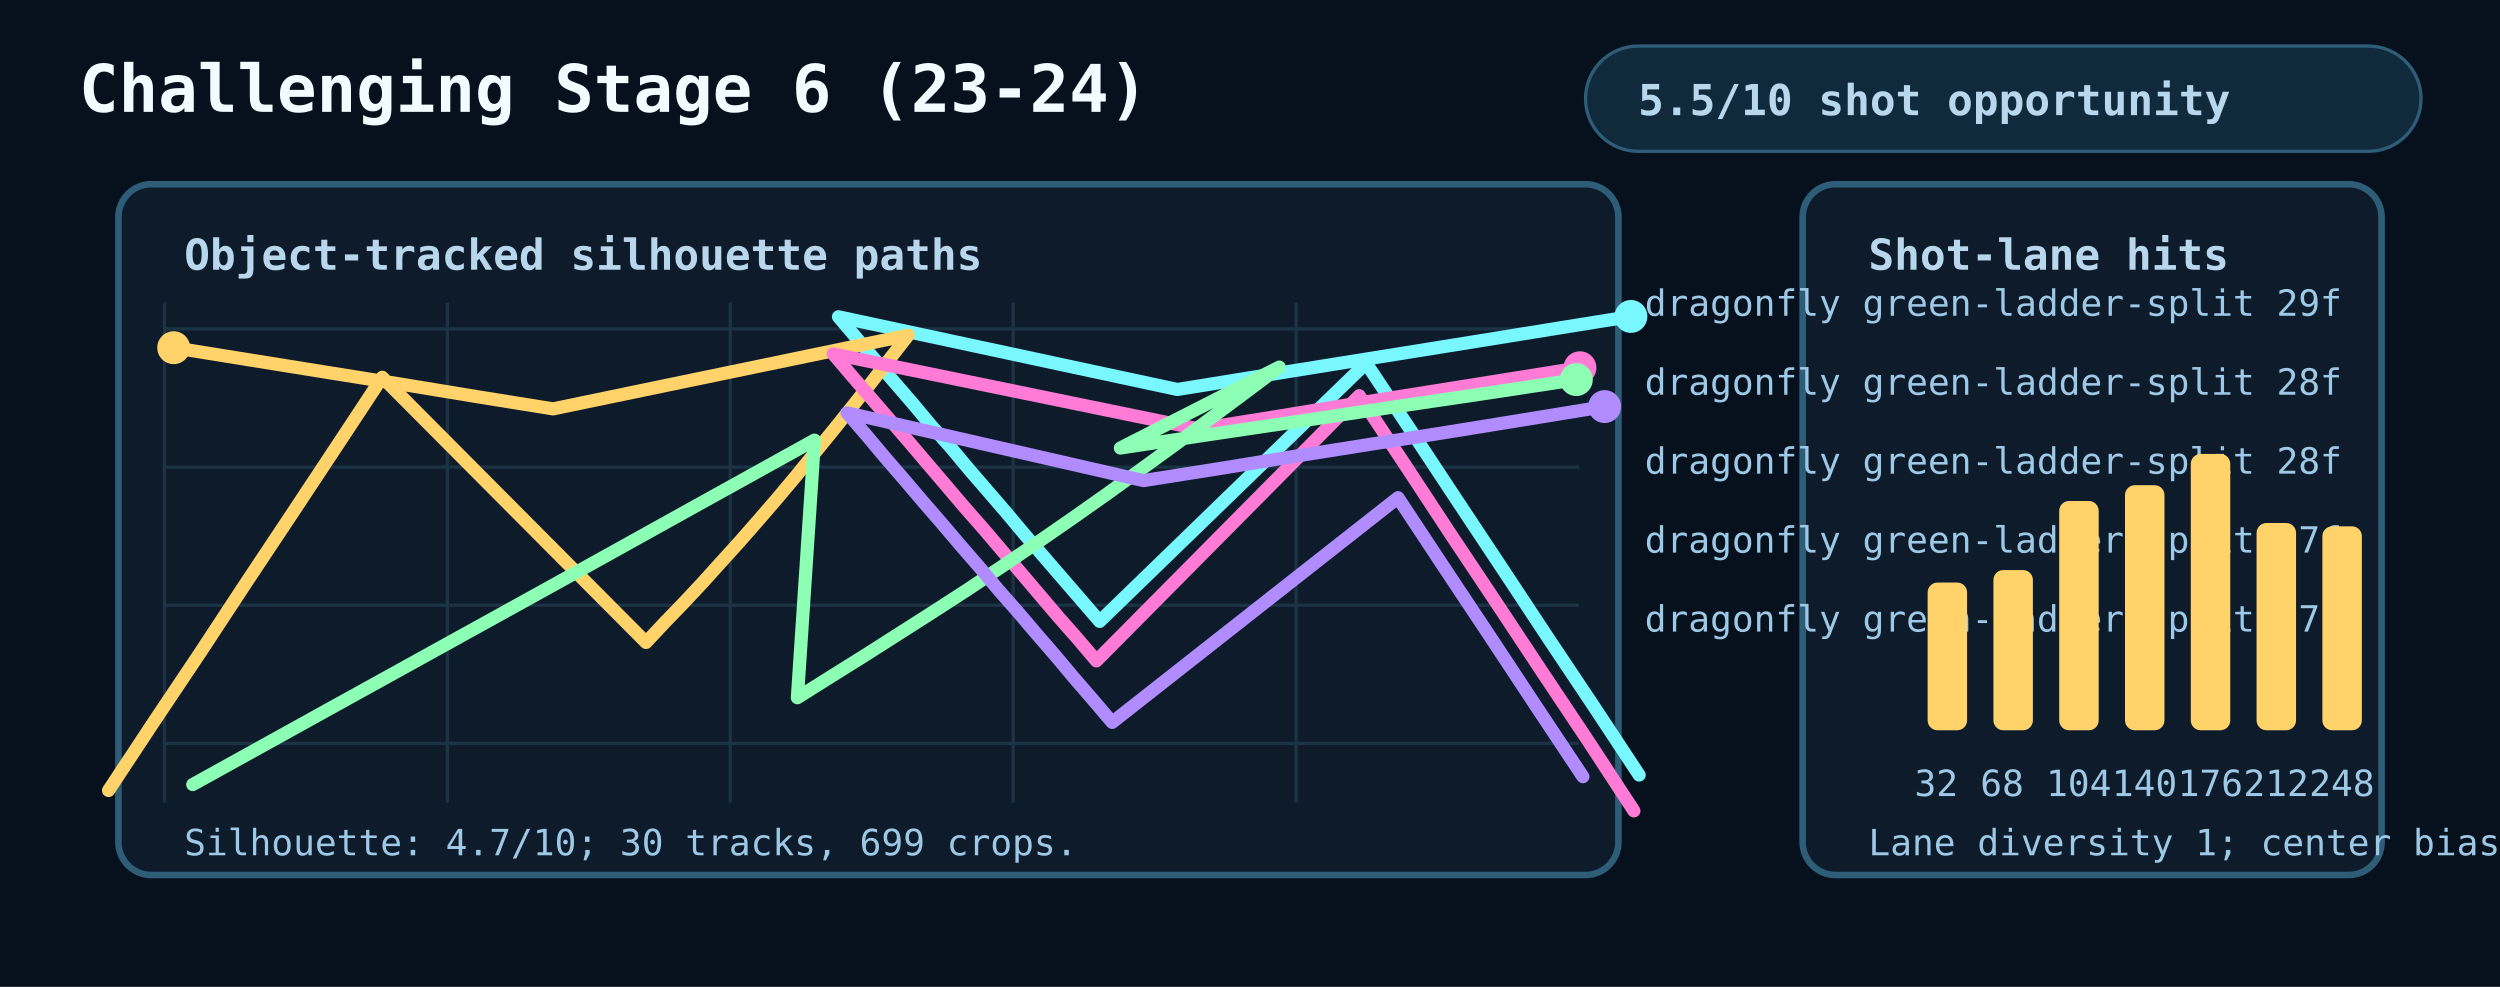
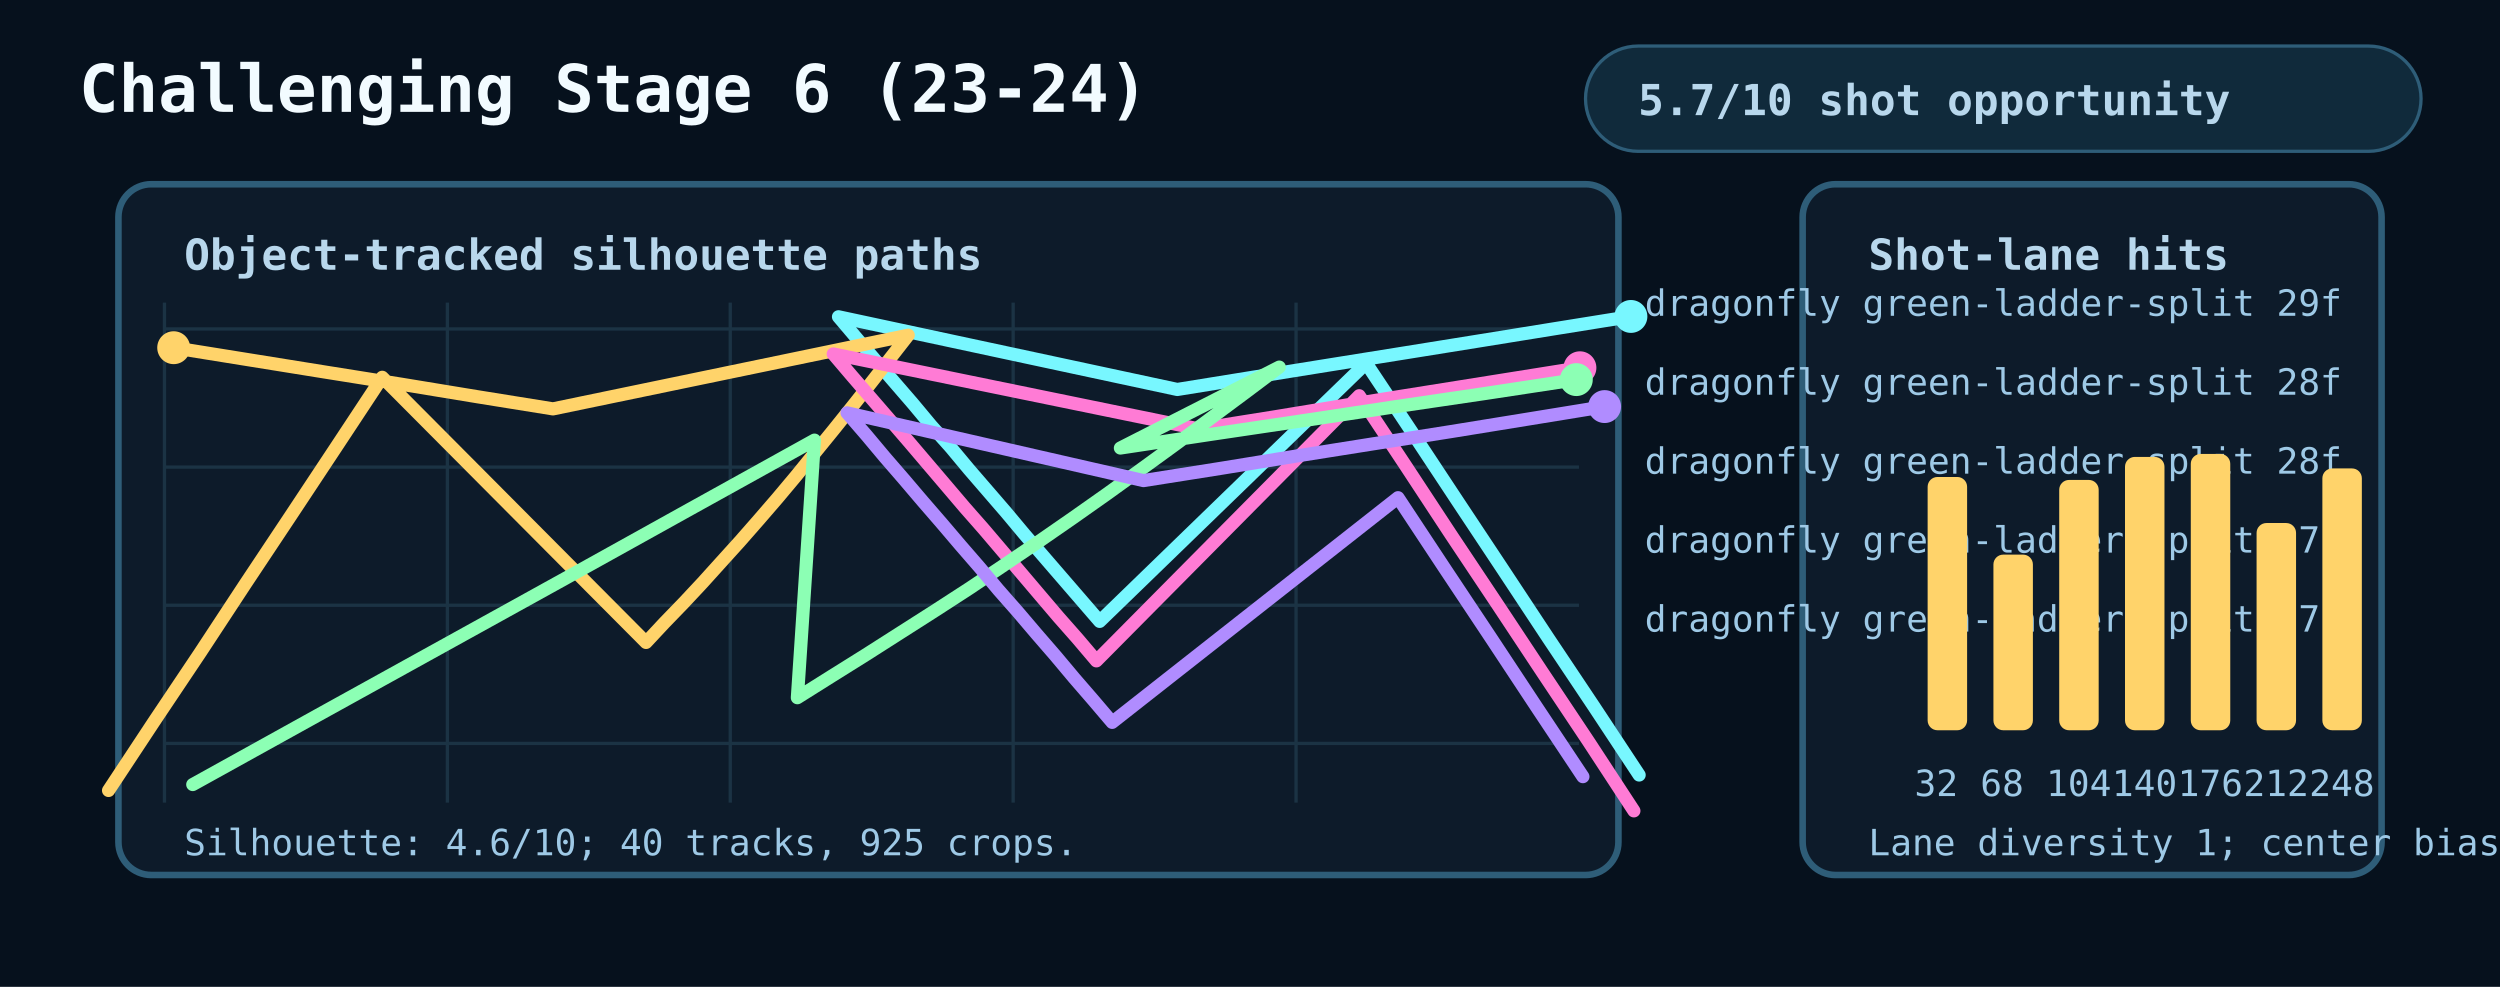
<svg xmlns="http://www.w3.org/2000/svg" width="760" height="300" viewBox="0 0 760 300" role="img" aria-labelledby="title desc">
  <style>
    .bg{fill:#06111d}.panel{fill:#0d1b2a;stroke:#2e5d78;stroke-width:2}.grid{stroke:#1b3344;stroke-width:1}.text{fill:#f2fbff;font:700 20px ui-monospace,Menlo,monospace}.small{fill:#b8d7ec;font:700 13px ui-monospace,Menlo,monospace}.tiny{fill:#9ec9e6;font:11px ui-monospace,Menlo,monospace}.pill{fill:#102a3b;stroke:#2e5d78}
  </style>
  <rect class="bg" x="0" y="0" width="760" height="300" />
  <text class="text" x="24" y="34">Challenging Stage 6 (23-24)</text>
  <rect class="pill" x="482" y="14" width="254" height="32" rx="16" />
-   <text class="small" x="498" y="35">5.5/10 shot opportunity</text>
+   <text class="small" x="498" y="35">5.7/10 shot opportunity</text>
  <rect class="panel" x="36" y="56" width="456" height="210" rx="10" />
  <rect class="panel" x="548" y="56" width="176" height="210" rx="10" />
  <text class="small" x="56" y="82">Object-tracked silhouette paths</text>
  <text class="small" x="568" y="82">Shot-lane hits</text>
  <line class="grid" x1="50" y1="92" x2="50" y2="244" />
  <line class="grid" x1="136" y1="92" x2="136" y2="244" />
  <line class="grid" x1="222" y1="92" x2="222" y2="244" />
  <line class="grid" x1="308" y1="92" x2="308" y2="244" />
  <line class="grid" x1="394" y1="92" x2="394" y2="244" />
  <line class="grid" x1="50" y1="100" x2="480" y2="100" />
  <line class="grid" x1="50" y1="142" x2="480" y2="142" />
  <line class="grid" x1="50" y1="184" x2="480" y2="184" />
  <line class="grid" x1="50" y1="226" x2="480" y2="226" />
  <polyline points="495.8,96.2 472.8,99.9 449.9,103.6 426.9,107.3 403.8,111 380.8,114.7 357.9,118.4 254.9,96.3 260.5,102.9 266.2,109.6 271.9,116.2 277.6,122.8 283.1,129.4 289,136 294.5,142.6 300.2,149.2 305.9,155.8 311.5,162.5 317.2,169.1 322.9,175.7 328.6,182.3 334.3,188.9 415.3,110.4 429.2,131.3 443,152.2 456.8,173 470.6,193.9 484.5,214.7 498.3,235.6" fill="none" stroke="#78f7ff" stroke-width="4" stroke-linecap="round" stroke-linejoin="round" />
  <circle cx="495.8" cy="96.2" r="5" fill="#78f7ff" />
  <text class="tiny" x="500" y="96" fill="#78f7ff">dragonfly green-ladder-split 29f</text>
  <polyline points="52.8,105.7 75.8,109.4 98.8,113.1 122,116.8 145.1,120.6 168.1,124.3 276.1,101.9 270.4,109.2 264.7,116.5 259,123.7 253.3,130.8 247.6,137.8 242,144.7 236.3,151.5 230.6,158.1 224.9,164.6 219.2,170.9 213.6,177.1 207.9,183.2 202,189.3 196.4,195.3 116.2,114.7 102.4,135.6 88.5,156.6 74.6,177.5 60.8,198.5 46.8,219.4 33,240.3" fill="none" stroke="#ffd36a" stroke-width="4" stroke-linecap="round" stroke-linejoin="round" />
  <circle cx="52.8" cy="105.7" r="5" fill="#ffd36a" />
  <text class="tiny" x="500" y="120" fill="#ffd36a">dragonfly green-ladder-split 28f</text>
  <polyline points="480.3,111.8 457.1,115.5 433.9,119.2 410.7,122.9 387.6,126.7 364.4,130.4 253.3,107.6 259,114.3 264.7,120.9 270.5,127.6 276.2,134.2 281.9,140.9 287.6,147.6 293.3,154.3 299.1,160.9 304.8,167.6 310.5,174.3 316.1,180.9 321.8,187.6 327.7,194.3 333.3,200.9 413.2,120.3 427.2,141.4 441,162.4 455,183.4 468.9,204.4 482.9,225.4 496.7,246.5" fill="none" stroke="#ff7bd5" stroke-width="4" stroke-linecap="round" stroke-linejoin="round" />
  <circle cx="480.3" cy="111.8" r="5" fill="#ff7bd5" />
  <text class="tiny" x="500" y="144" fill="#ff7bd5">dragonfly green-ladder-split 28f</text>
  <polyline points="479.2,115.4 451.6,119.6 423.8,123.7 396,127.9 368.4,132 340.6,136.2 388.9,111.6 378.5,119.4 368,127.2 357.6,134.9 347,142.6 336.6,150.1 326.1,157.5 315.7,164.7 305.2,171.8 294.8,178.8 284.3,185.6 273.8,192.3 263.3,199 252.9,205.5 242.4,212.1 247.6,133.8 209.9,154.7 172.1,175.7 134.3,196.6 96.5,217.5 58.6,238.5" fill="none" stroke="#8cffb4" stroke-width="4" stroke-linecap="round" stroke-linejoin="round" />
  <circle cx="479.2" cy="115.4" r="5" fill="#8cffb4" />
  <text class="tiny" x="500" y="168" fill="#8cffb4">dragonfly green-ladder-split 27f</text>
  <polyline points="487.8,123.6 464.5,127.4 441.1,131.2 417.6,134.9 394.3,138.6 371,142.4 347.6,146.1 257.5,125.5 263.3,132.2 269,139 274.8,145.7 280.5,152.4 286.3,159.1 292,165.8 297.9,172.6 303.5,179.3 309.4,186 315.1,192.7 320.9,199.4 326.6,206.2 332.4,212.9 338.1,219.6 425,151.3 439,172.5 453.1,193.7 467.1,214.9 481.2,236.1" fill="none" stroke="#b08cff" stroke-width="4" stroke-linecap="round" stroke-linejoin="round" />
  <circle cx="487.8" cy="123.6" r="5" fill="#b08cff" />
  <text class="tiny" x="500" y="192" fill="#b08cff">dragonfly green-ladder-split 27f</text>
-   <rect x="586" y="177.1" width="12" height="44.9" rx="3" fill="#ffd36a" />
+   <rect x="586" y="145" width="12" height="77" rx="3" fill="#ffd36a" />
  <text class="tiny" x="582" y="242">32</text>
-   <rect x="606" y="173.3" width="12" height="48.7" rx="3" fill="#ffd36a" />
+   <rect x="606" y="168.6" width="12" height="53.4" rx="3" fill="#ffd36a" />
  <text class="tiny" x="602" y="242">68</text>
-   <rect x="626" y="152.3" width="12" height="69.7" rx="3" fill="#ffd36a" />
+   <rect x="626" y="145.9" width="12" height="76.1" rx="3" fill="#ffd36a" />
  <text class="tiny" x="622" y="242">104</text>
-   <rect x="646" y="147.5" width="12" height="74.5" rx="3" fill="#ffd36a" />
+   <rect x="646" y="138.9" width="12" height="83.1" rx="3" fill="#ffd36a" />
  <text class="tiny" x="642" y="242">140</text>
  <rect x="666" y="138" width="12" height="84" rx="3" fill="#ffd36a" />
  <text class="tiny" x="662" y="242">176</text>
  <rect x="686" y="159" width="12" height="63" rx="3" fill="#ffd36a" />
  <text class="tiny" x="682" y="242">212</text>
-   <rect x="706" y="160" width="12" height="62" rx="3" fill="#ffd36a" />
+   <rect x="706" y="142.4" width="12" height="79.6" rx="3" fill="#ffd36a" />
  <text class="tiny" x="702" y="242">248</text>
-   <text class="tiny" x="56" y="260">Silhouette: 4.7/10; 30 tracks, 699 crops.</text>
-   <text class="tiny" x="568" y="260">Lane diversity 1; center bias 0.167.</text>
+   <text class="tiny" x="56" y="260">Silhouette: 4.6/10; 40 tracks, 925 crops.</text>
+   <text class="tiny" x="568" y="260">Lane diversity 1; center bias 0.161.</text>
</svg>
